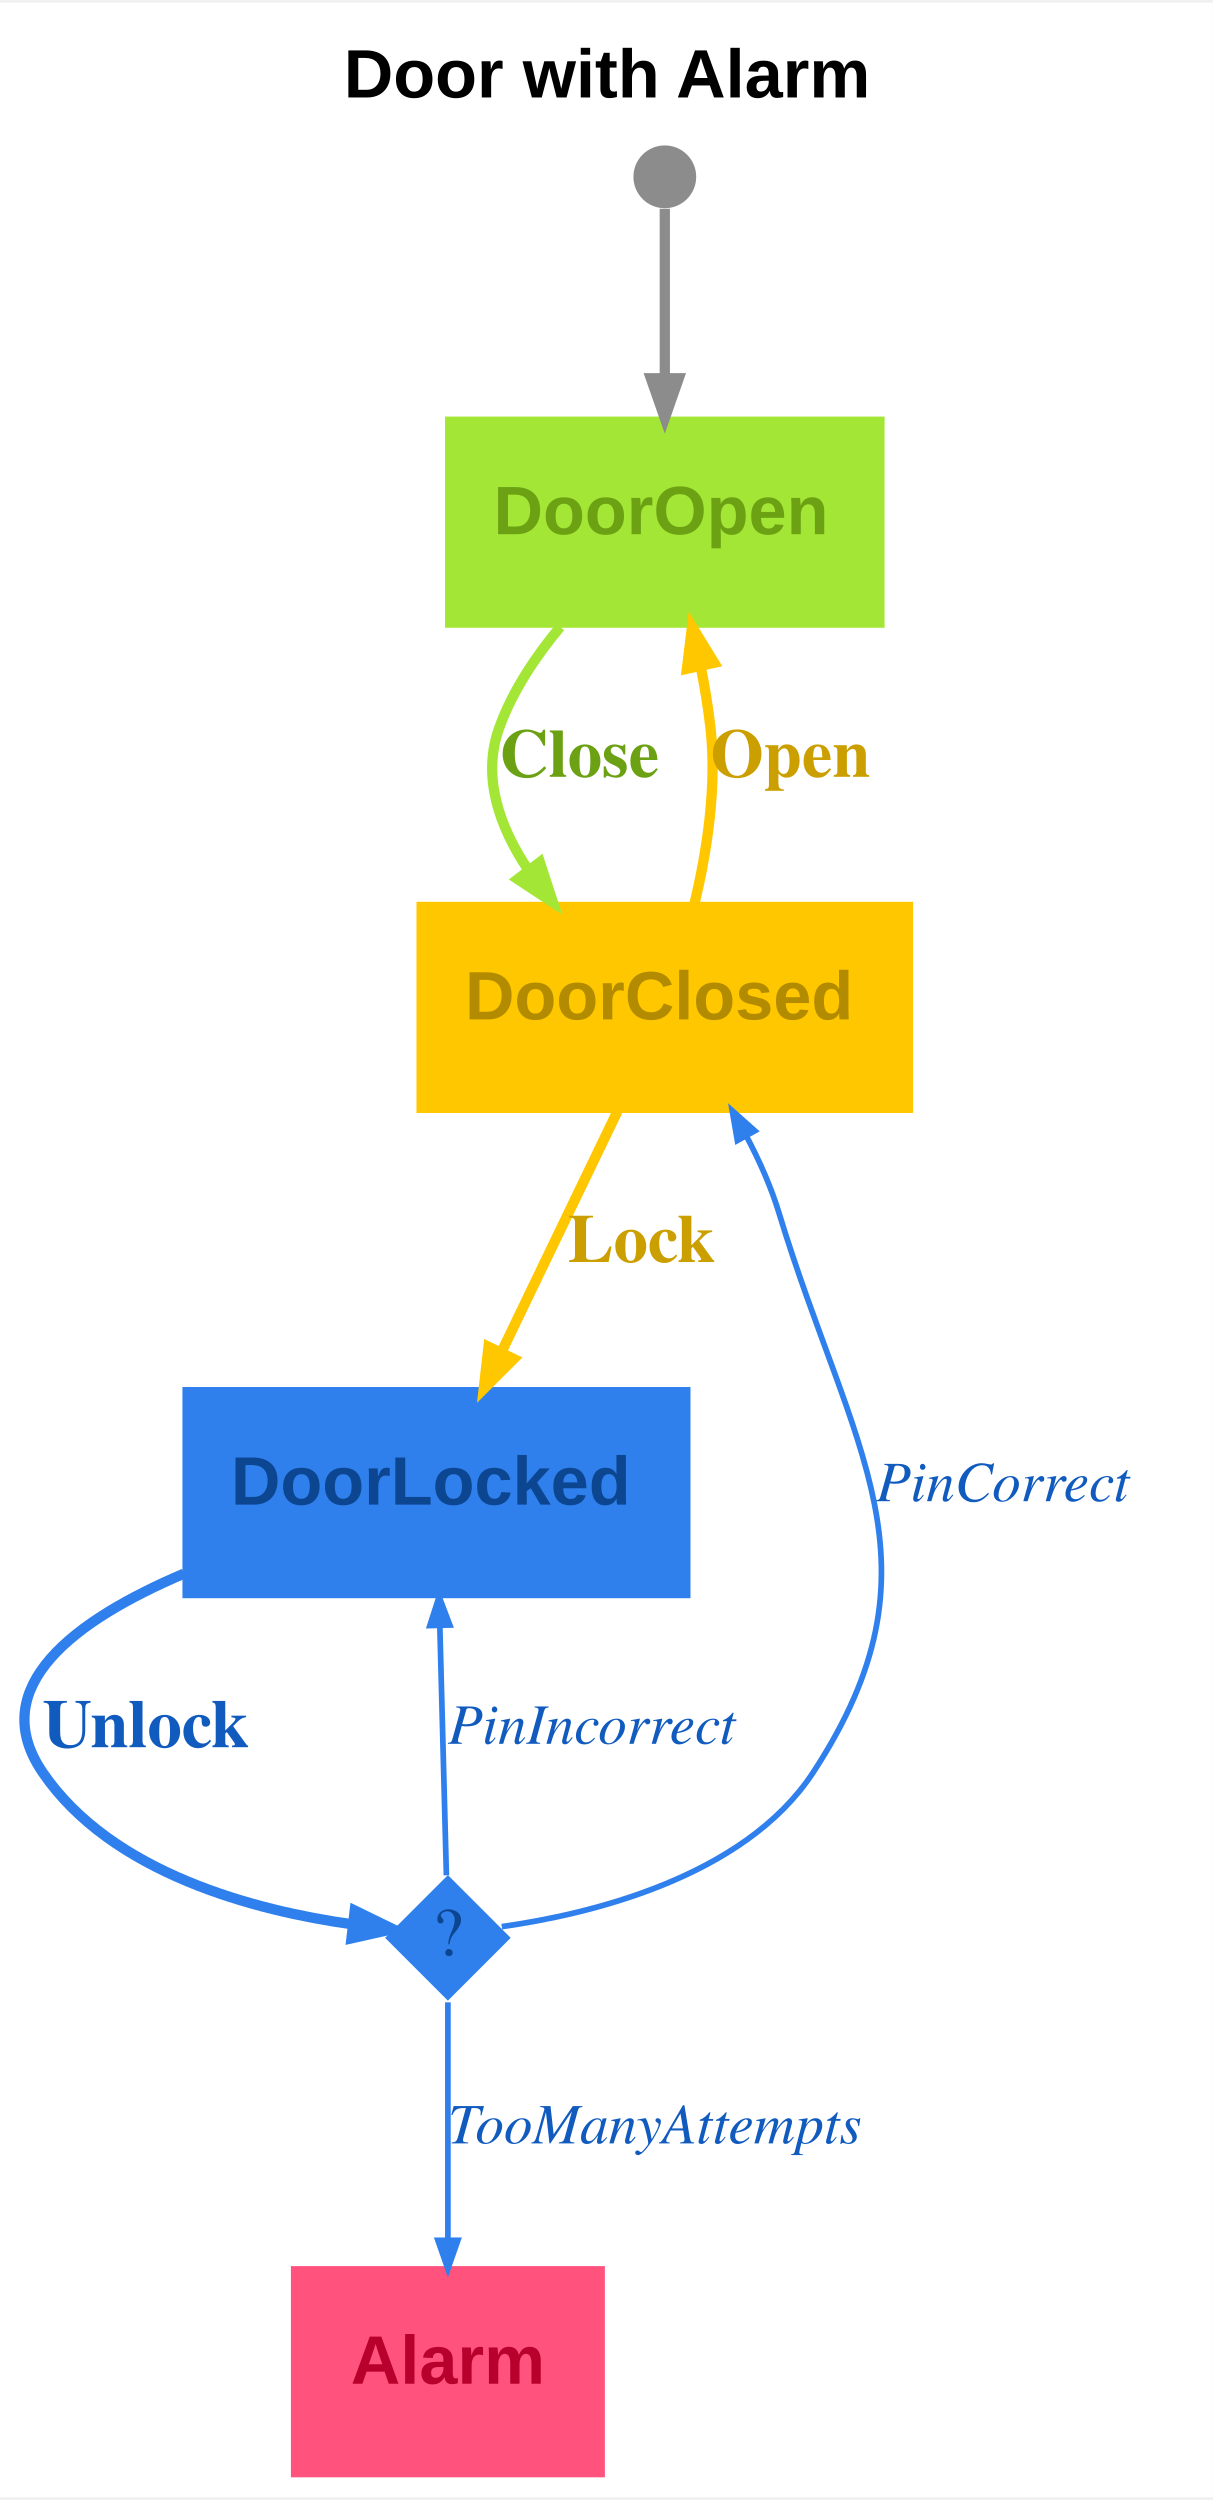
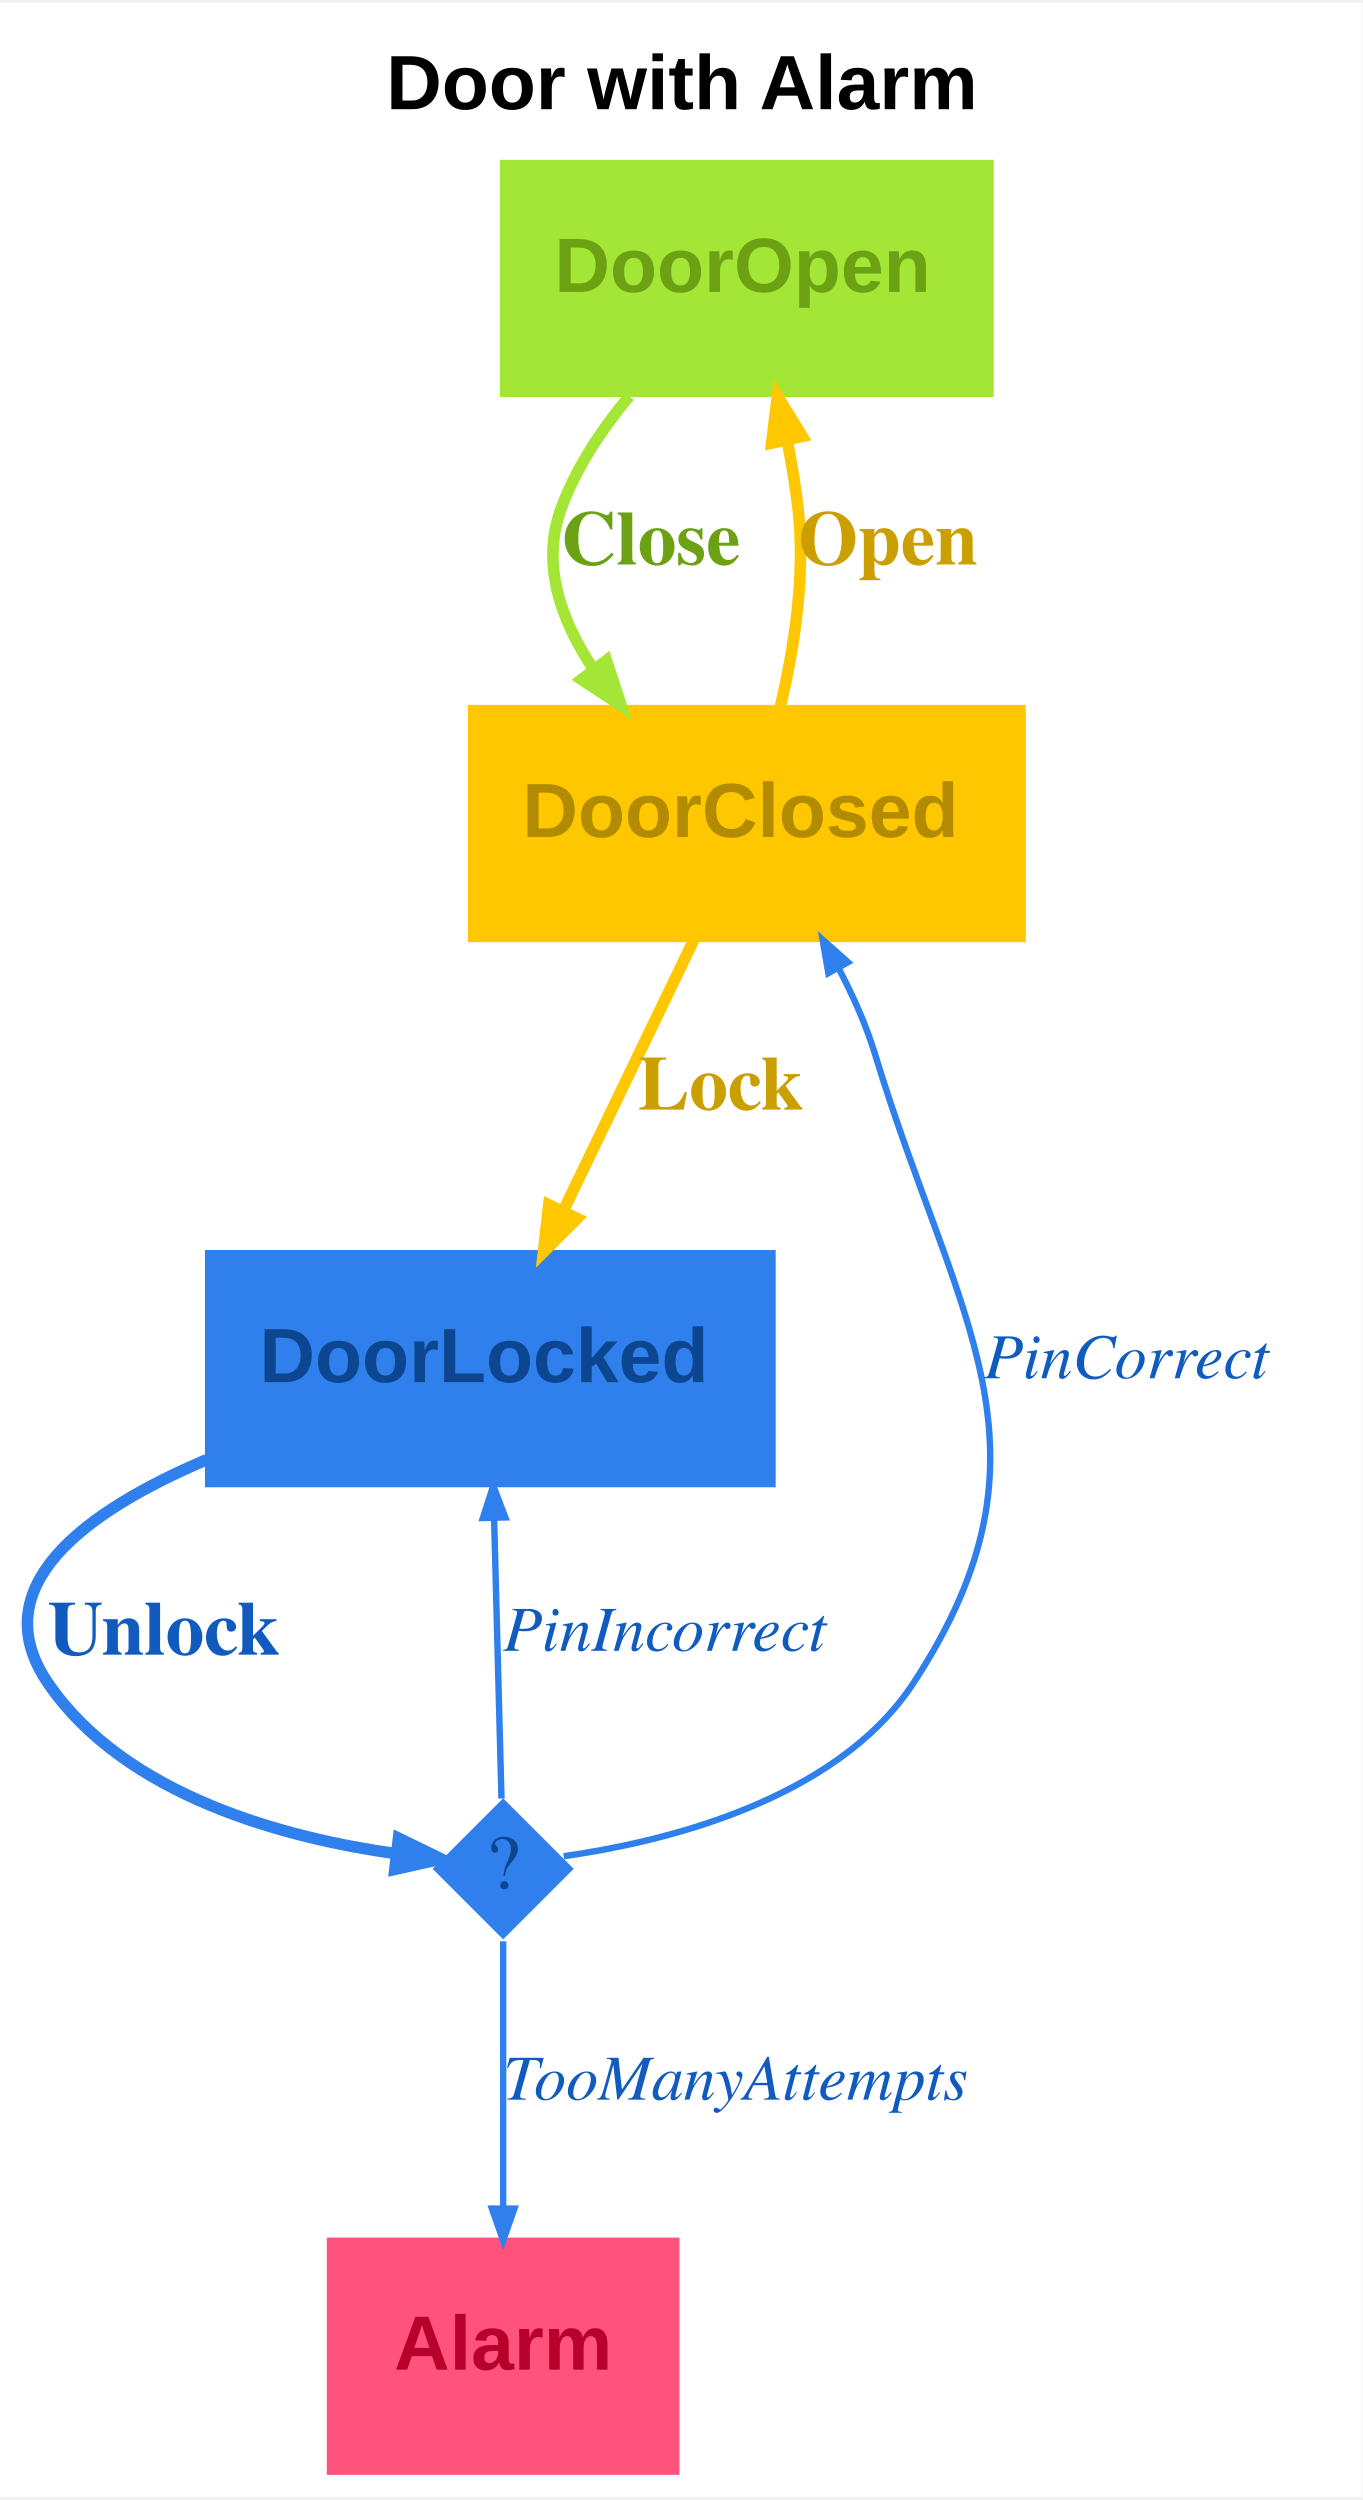
- <svg xmlns="http://www.w3.org/2000/svg" width="212pt" height="437pt" viewBox="0.00 0.00 212.46 437.00">
-   <g id="graph0" class="graph" transform="scale(1 1) rotate(0) translate(4 433)">
-     <polygon fill="#ffffff" stroke="transparent" points="-4,4 -4,-433 208.46,-433 208.46,4 -4,4" />
-     <text text-anchor="start" x="56.23" y="-416.4" font-family="Arial" font-weight="bold" font-size="12.00" fill="#000000">Door with Alarm</text>
+ <svg xmlns="http://www.w3.org/2000/svg" width="212pt" height="389pt" viewBox="0.00 0.00 212.46 389.00">
+   <g id="graph0" class="graph" transform="scale(1 1) rotate(0) translate(4 385)">
+     <polygon fill="#ffffff" stroke="transparent" points="-4,4 -4,-385 208.46,-385 208.46,4 -4,4" />
+     <text text-anchor="start" x="56.23" y="-368.4" font-family="Arial" font-weight="bold" font-size="12.00" fill="#000000">Door with Alarm</text>
    <g id="node1" class="node">
      <polygon fill="#a3e635" stroke="#a3e635" points="150.46,-360 74.46,-360 74.46,-324 150.46,-324 150.46,-360" />
      <text text-anchor="start" x="82.46" y="-339.9" font-family="Arial" font-weight="bold" font-size="12.00" fill="#6ca114">DoorOpen</text>
    </g>
-     <g id="node3" class="node">
+     <g id="node2" class="node">
      <polygon fill="#ffc700" stroke="#ffc700" points="155.46,-275 69.46,-275 69.46,-239 155.46,-239 155.46,-275" />
      <text text-anchor="start" x="77.46" y="-254.9" font-family="Arial" font-weight="bold" font-size="12.00" fill="#b38b00">DoorClosed</text>
    </g>
-     <g id="edge2" class="edge">
+     <g id="edge1" class="edge">
      <path fill="none" stroke="#a3e635" stroke-width="1.8" d="M94.13,-323.64C89.79,-318.43 85.76,-312.38 83.46,-306 80.36,-297.39 83.45,-288.63 88.6,-280.99" />
      <polygon fill="#a3e635" stroke="#a3e635" stroke-width="1.8" points="90.57,-282.44 92.87,-275.38 86.68,-279.46 90.57,-282.44" />
      <text text-anchor="start" x="83.46" y="-297.4" font-family="Times,serif" font-weight="bold" font-size="12.00" fill="#6ca114">Close</text>
    </g>
-     <g id="node2" class="node">
-       <ellipse fill="#8c8c8c" stroke="black" stroke-width="0" cx="112.46" cy="-402.5" rx="5.5" ry="5.5" />
-     </g>
-     <g id="edge1" class="edge">
-       <path fill="none" stroke="#8c8c8c" stroke-width="1.8" d="M112.46,-396.91C112.46,-390.5 112.46,-378.41 112.46,-367.3" />
-       <polygon fill="#8c8c8c" stroke="#8c8c8c" stroke-width="1.8" points="114.91,-367.21 112.46,-360.21 110.01,-367.21 114.91,-367.21" />
-     </g>
-     <g id="edge3" class="edge">
+     <g id="edge2" class="edge">
      <path fill="none" stroke="#ffc700" stroke-width="1.8" d="M117.69,-275.27C119.86,-284.38 121.62,-295.76 120.46,-306 120.07,-309.46 119.47,-313.07 118.77,-316.61" />
      <polygon fill="#ffc700" stroke="#ffc700" stroke-width="1.8" points="116.33,-316.32 117.23,-323.69 121.11,-317.37 116.33,-316.32" />
      <text text-anchor="start" x="120.46" y="-297.4" font-family="Times,serif" font-weight="bold" font-size="12.00" fill="#cc9f00">Open</text>
    </g>
-     <g id="node4" class="node">
+     <g id="node3" class="node">
      <polygon fill="#2f80ed" stroke="#2f80ed" points="116.46,-190 28.46,-190 28.46,-154 116.46,-154 116.46,-190" />
      <text text-anchor="start" x="36.46" y="-169.9" font-family="Arial" font-weight="bold" font-size="12.00" fill="#0c4590">DoorLocked</text>
    </g>
-     <g id="edge4" class="edge">
+     <g id="edge3" class="edge">
      <path fill="none" stroke="#ffc700" stroke-width="1.8" d="M104.17,-238.8C98.27,-226.56 90.28,-209.96 83.79,-196.5" />
      <polygon fill="#ffc700" stroke="#ffc700" stroke-width="1.8" points="85.99,-195.42 80.74,-190.18 81.57,-197.55 85.99,-195.42" />
      <text text-anchor="start" x="95.46" y="-212.4" font-family="Times,serif" font-weight="bold" font-size="12.00" fill="#cc9f00">Lock</text>
    </g>
-     <g id="node5" class="node">
+     <g id="node4" class="node">
      <polygon fill="#2f80ed" stroke="black" stroke-width="0" points="74.46,-105 63.46,-94 74.46,-83 85.46,-94 74.46,-105" />
      <text text-anchor="middle" x="74.46" y="-90.9" font-family="Times,serif" font-size="12.00" fill="#0c4590">?</text>
    </g>
-     <g id="edge5" class="edge">
+     <g id="edge4" class="edge">
      <path fill="none" stroke="#2f80ed" stroke-width="1.8" d="M28.23,-157.81C9.15,-149.69 -6.72,-137.96 3.46,-123 15.55,-105.24 40.81,-98.74 57.71,-96.37" />
      <polygon fill="#2f80ed" stroke="#2f80ed" stroke-width="1.8" points="58.14,-98.79 64.81,-95.54 57.57,-93.92 58.14,-98.79" />
      <text text-anchor="start" x="3.46" y="-127.4" font-family="Times,serif" font-weight="bold" font-size="12.00" fill="#115bbf">Unlock</text>
    </g>
-     <g id="edge8" class="edge">
+     <g id="edge7" class="edge">
      <path fill="none" stroke="#2f80ed" d="M83.9,-95.97C98.53,-98.03 126.25,-104.32 138.46,-123 162.35,-159.52 145.14,-179.25 132.46,-221 131.09,-225.52 129.05,-230.1 126.79,-234.38" />
      <polygon fill="#2f80ed" stroke="#2f80ed" points="125.17,-233.68 124.27,-238.9 128.23,-235.38 125.17,-233.68" />
      <text text-anchor="start" x="149.46" y="-170.5" font-family="Times,serif" font-style="italic" font-size="10.00" fill="#115bbf">PinCorrect</text>
    </g>
-     <g id="edge7" class="edge">
+     <g id="edge6" class="edge">
      <path fill="none" stroke="#2f80ed" d="M74.2,-104.96C73.91,-115.99 73.43,-134.13 73.05,-148.61" />
      <polygon fill="#2f80ed" stroke="#2f80ed" points="71.3,-148.71 72.92,-153.75 74.8,-148.8 71.3,-148.71" />
      <text text-anchor="start" x="74.46" y="-128" font-family="Times,serif" font-style="italic" font-size="10.00" fill="#115bbf">PinIncorrect</text>
    </g>
-     <g id="node6" class="node">
+     <g id="node5" class="node">
      <polygon fill="#ff527c" stroke="#ff527c" points="101.46,-36 47.46,-36 47.46,0 101.46,0 101.46,-36" />
      <text text-anchor="start" x="57.46" y="-15.9" font-family="Arial" font-weight="bold" font-size="12.00" fill="#b8002c">Alarm</text>
    </g>
-     <g id="edge6" class="edge">
+     <g id="edge5" class="edge">
      <path fill="none" stroke="#2f80ed" d="M74.46,-82.71C74.46,-72.05 74.46,-55.06 74.46,-41.31" />
      <polygon fill="#2f80ed" stroke="#2f80ed" points="76.21,-41.02 74.46,-36.02 72.71,-41.02 76.21,-41.02" />
      <text text-anchor="start" x="74.46" y="-58" font-family="Times,serif" font-style="italic" font-size="10.00" fill="#115bbf">TooManyAttempts</text>
    </g>
  </g>
</svg>
